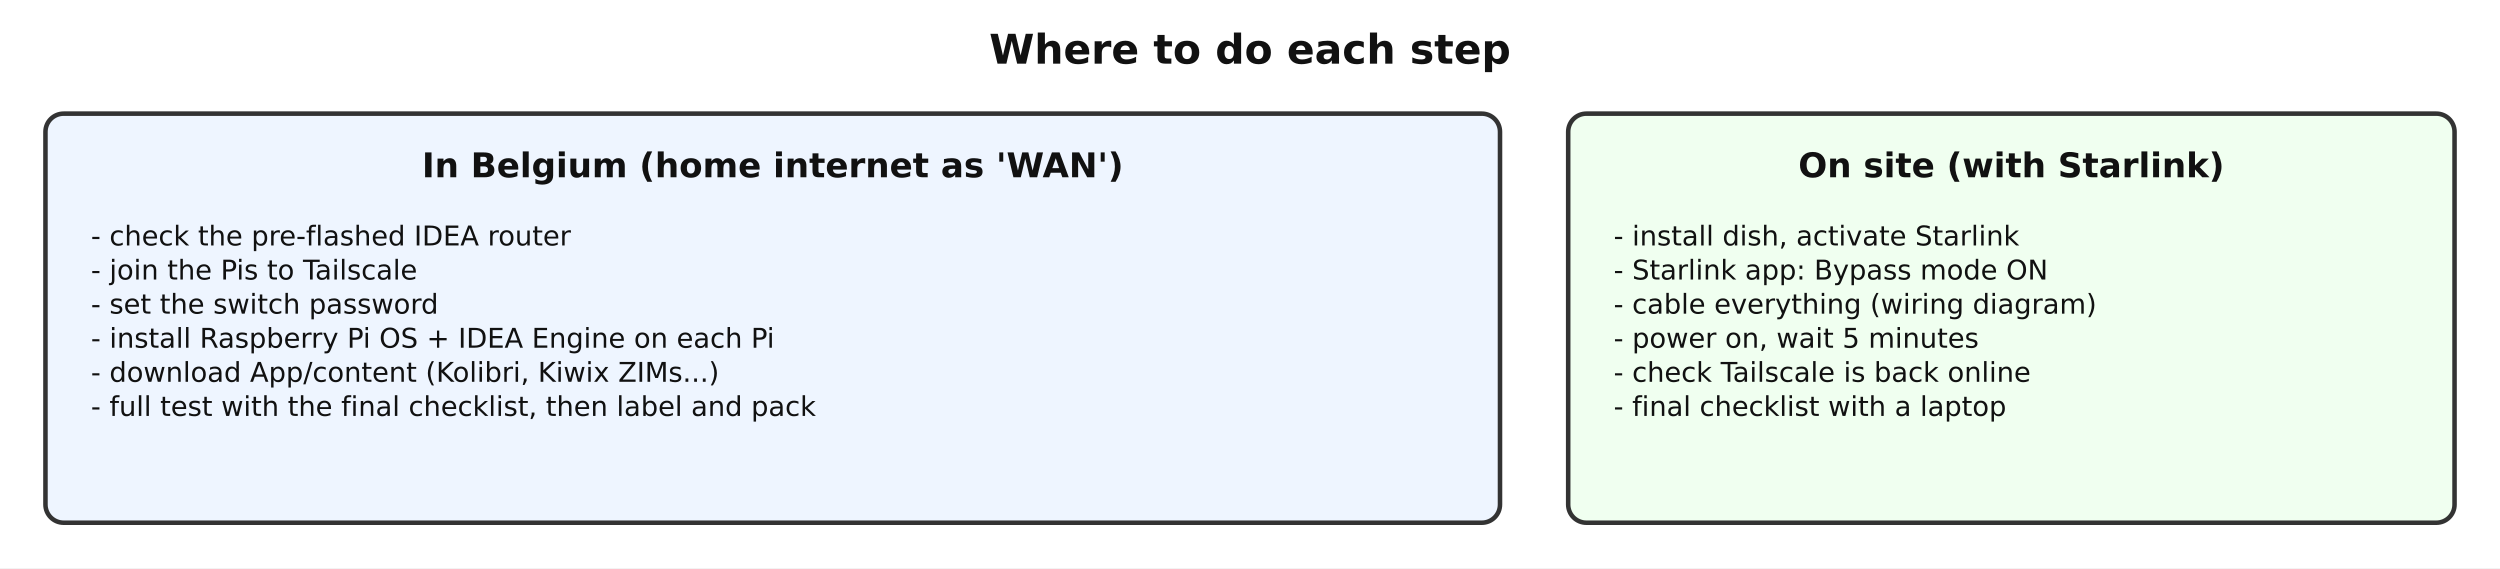
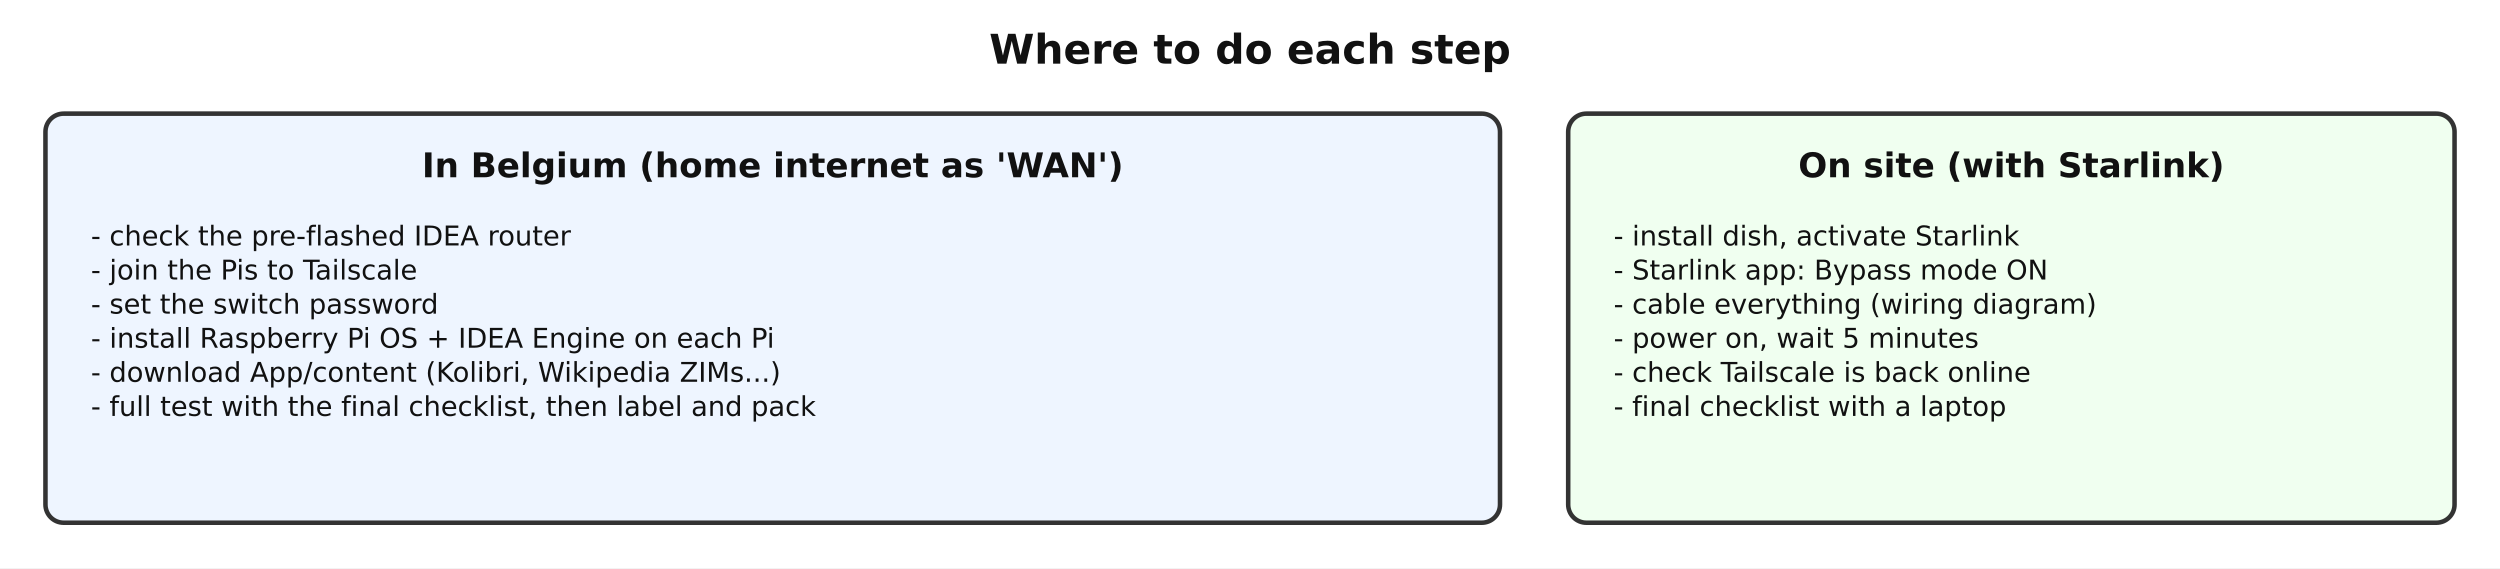
<svg xmlns="http://www.w3.org/2000/svg" width="1100" height="250" viewBox="0 0 1100 250">
  <defs />
  <rect width="100%" height="100%" fill="#ffffff" />
  <text x="550" y="28.0" font-family="DejaVu Sans, Arial, sans-serif" font-size="18" font-weight="bold" text-anchor="middle" fill="#111">Where to do each step</text>
  <rect x="20" y="50" width="640" height="180" rx="8" fill="#eef5ff" stroke="#333" stroke-width="2" />
  <text x="340" y="78.0" font-family="DejaVu Sans, Arial, sans-serif" font-size="15" font-weight="bold" text-anchor="middle" fill="#111">In Belgium (home internet as 'WAN')</text>
  <text x="40" y="108.0" font-family="DejaVu Sans, Arial, sans-serif" font-size="12" font-weight="normal" text-anchor="start" fill="#111">- check the pre-flashed IDEA router</text>
  <text x="40" y="123.0" font-family="DejaVu Sans, Arial, sans-serif" font-size="12" font-weight="normal" text-anchor="start" fill="#111">- join the Pis to Tailscale</text>
  <text x="40" y="138.0" font-family="DejaVu Sans, Arial, sans-serif" font-size="12" font-weight="normal" text-anchor="start" fill="#111">- set the switch password</text>
  <text x="40" y="153.0" font-family="DejaVu Sans, Arial, sans-serif" font-size="12" font-weight="normal" text-anchor="start" fill="#111">- install Raspberry Pi OS + IDEA Engine on each Pi</text>
-   <text x="40" y="168.0" font-family="DejaVu Sans, Arial, sans-serif" font-size="12" font-weight="normal" text-anchor="start" fill="#111">- download App/content (Kolibri, Kiwix ZIMs...)</text>
+   <text x="40" y="168.0" font-family="DejaVu Sans, Arial, sans-serif" font-size="12" font-weight="normal" text-anchor="start" fill="#111">- download App/content (Kolibri, Wikipedia ZIMs...)</text>
  <text x="40" y="183.0" font-family="DejaVu Sans, Arial, sans-serif" font-size="12" font-weight="normal" text-anchor="start" fill="#111">- full test with the final checklist, then label and pack</text>
  <rect x="690" y="50" width="390" height="180" rx="8" fill="#f0fff0" stroke="#333" stroke-width="2" />
  <text x="885" y="78.0" font-family="DejaVu Sans, Arial, sans-serif" font-size="15" font-weight="bold" text-anchor="middle" fill="#111">On site (with Starlink)</text>
  <text x="710" y="108.0" font-family="DejaVu Sans, Arial, sans-serif" font-size="12" font-weight="normal" text-anchor="start" fill="#111">- install dish, activate Starlink</text>
  <text x="710" y="123.0" font-family="DejaVu Sans, Arial, sans-serif" font-size="12" font-weight="normal" text-anchor="start" fill="#111">- Starlink app: Bypass mode ON</text>
  <text x="710" y="138.0" font-family="DejaVu Sans, Arial, sans-serif" font-size="12" font-weight="normal" text-anchor="start" fill="#111">- cable everything (wiring diagram)</text>
  <text x="710" y="153.0" font-family="DejaVu Sans, Arial, sans-serif" font-size="12" font-weight="normal" text-anchor="start" fill="#111">- power on, wait 5 minutes</text>
  <text x="710" y="168.0" font-family="DejaVu Sans, Arial, sans-serif" font-size="12" font-weight="normal" text-anchor="start" fill="#111">- check Tailscale is back online</text>
  <text x="710" y="183.0" font-family="DejaVu Sans, Arial, sans-serif" font-size="12" font-weight="normal" text-anchor="start" fill="#111">- final checklist with a laptop</text>
</svg>
